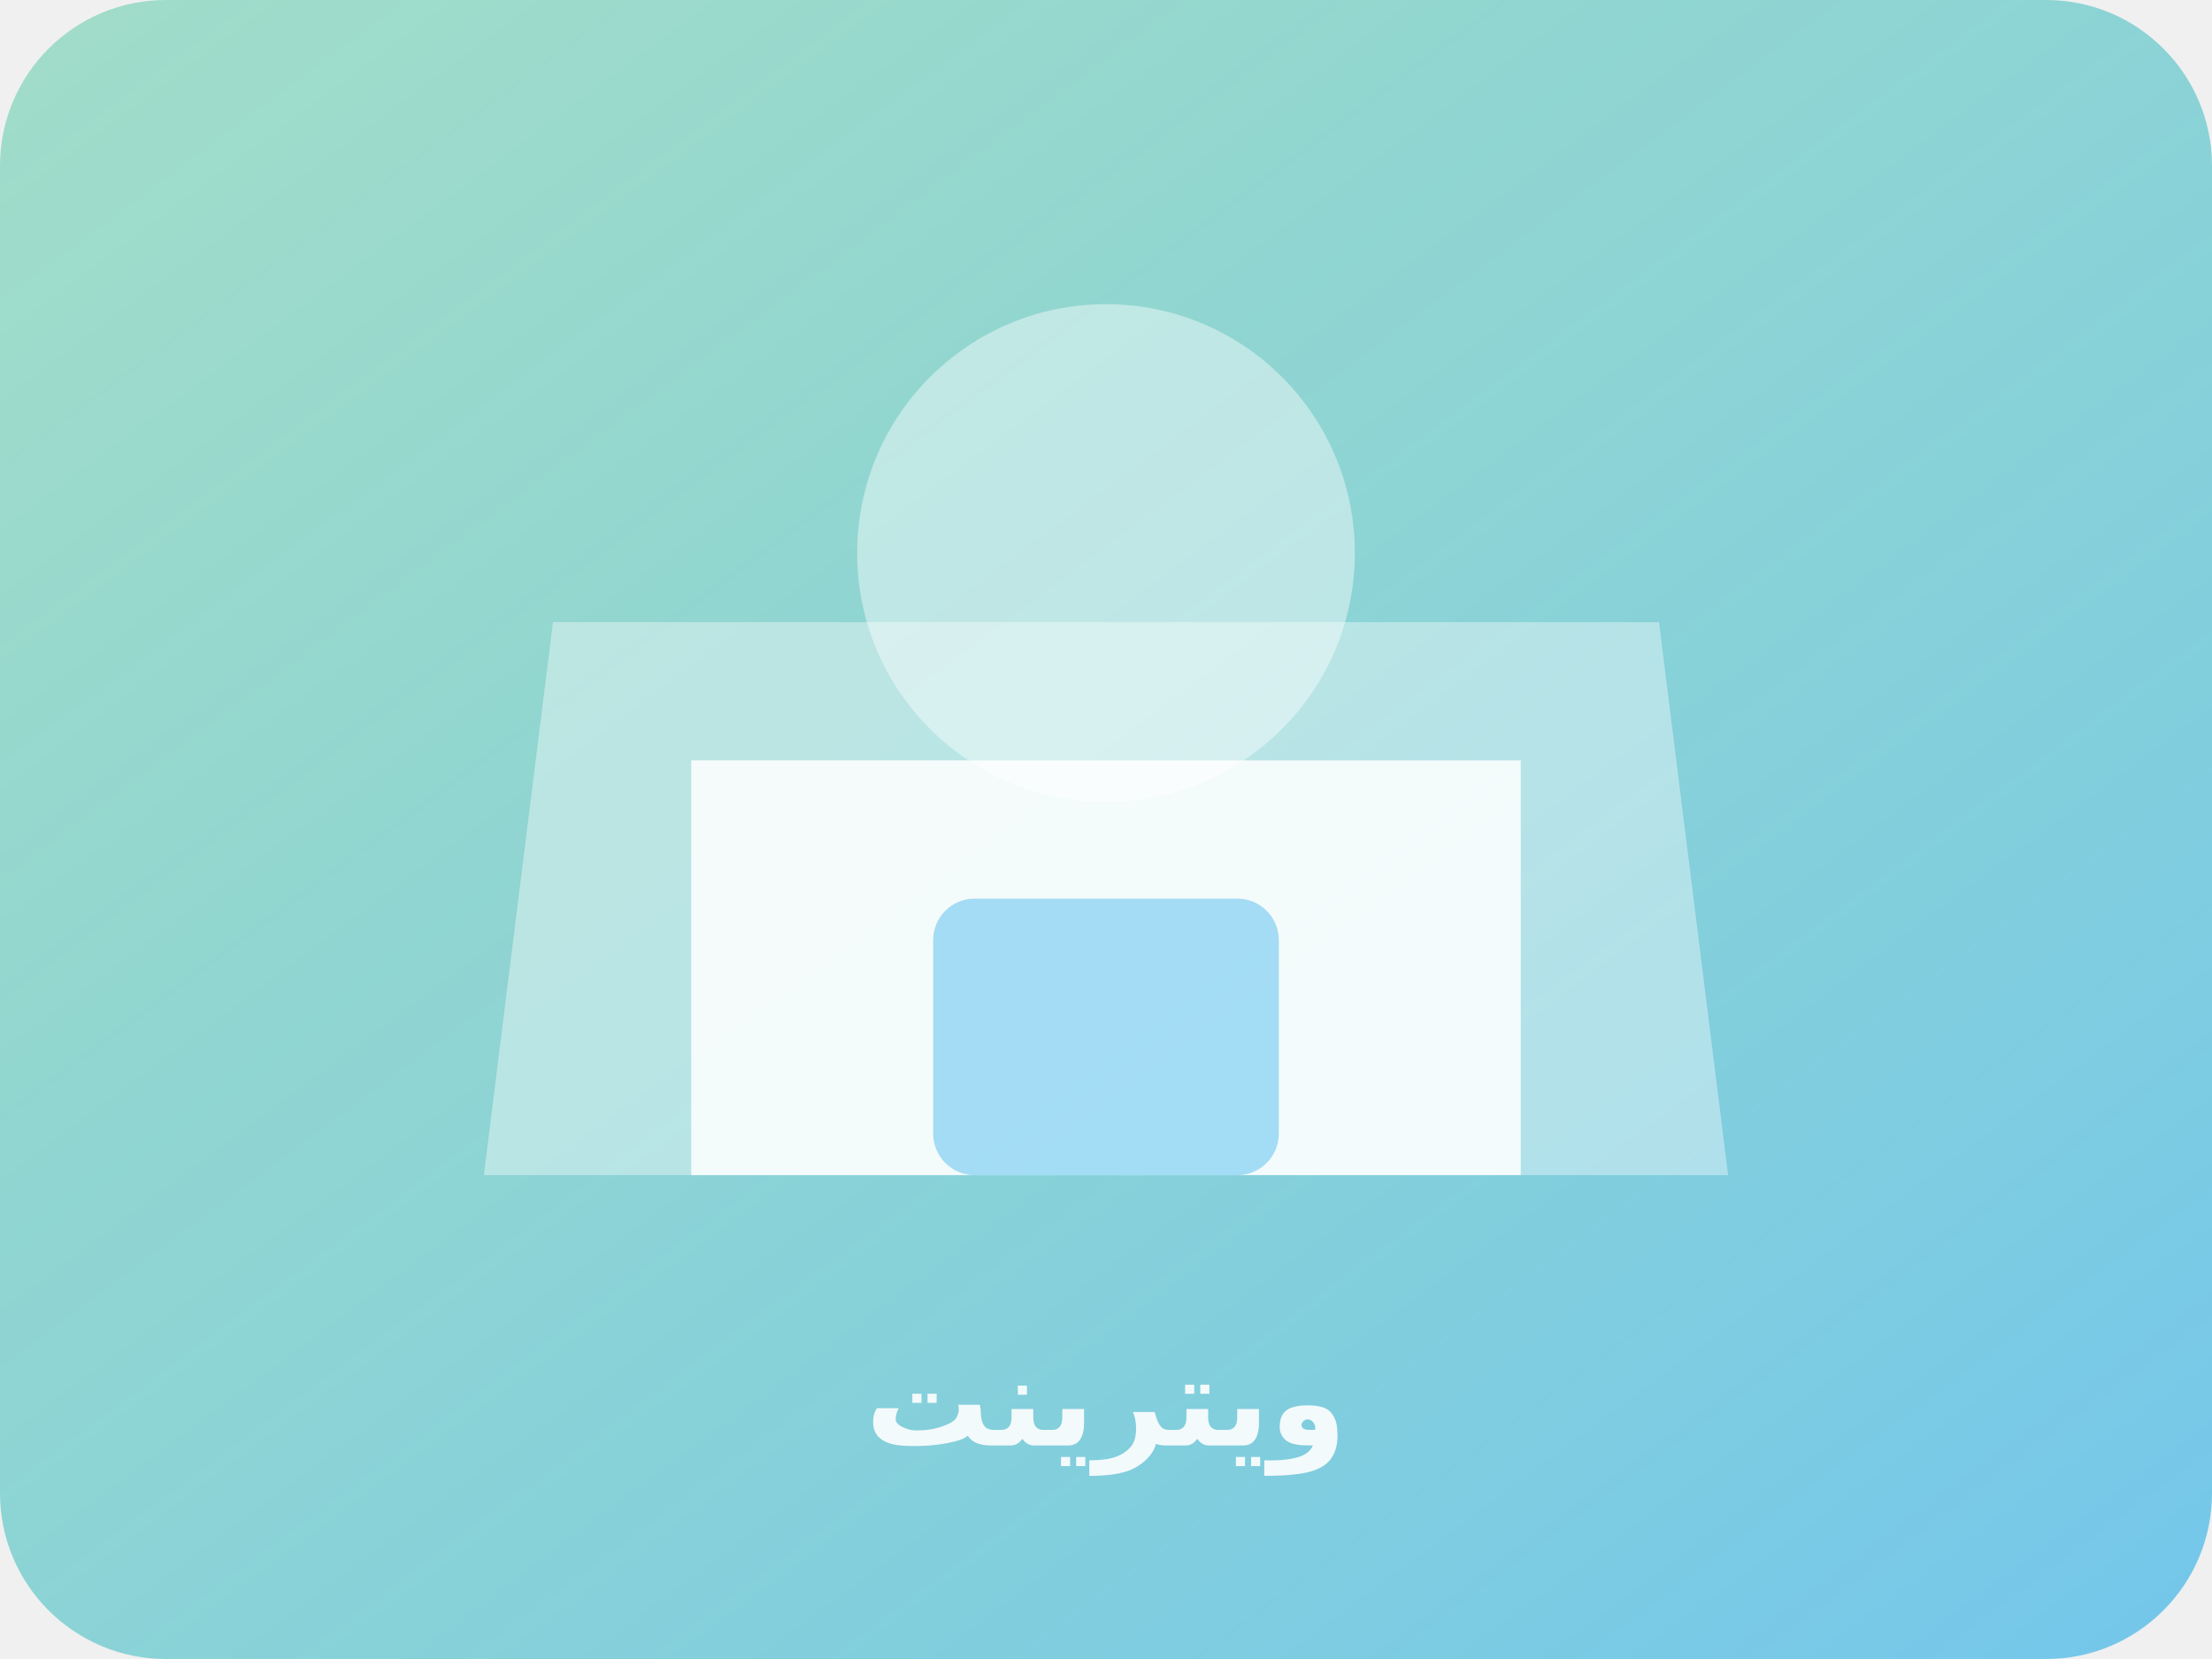
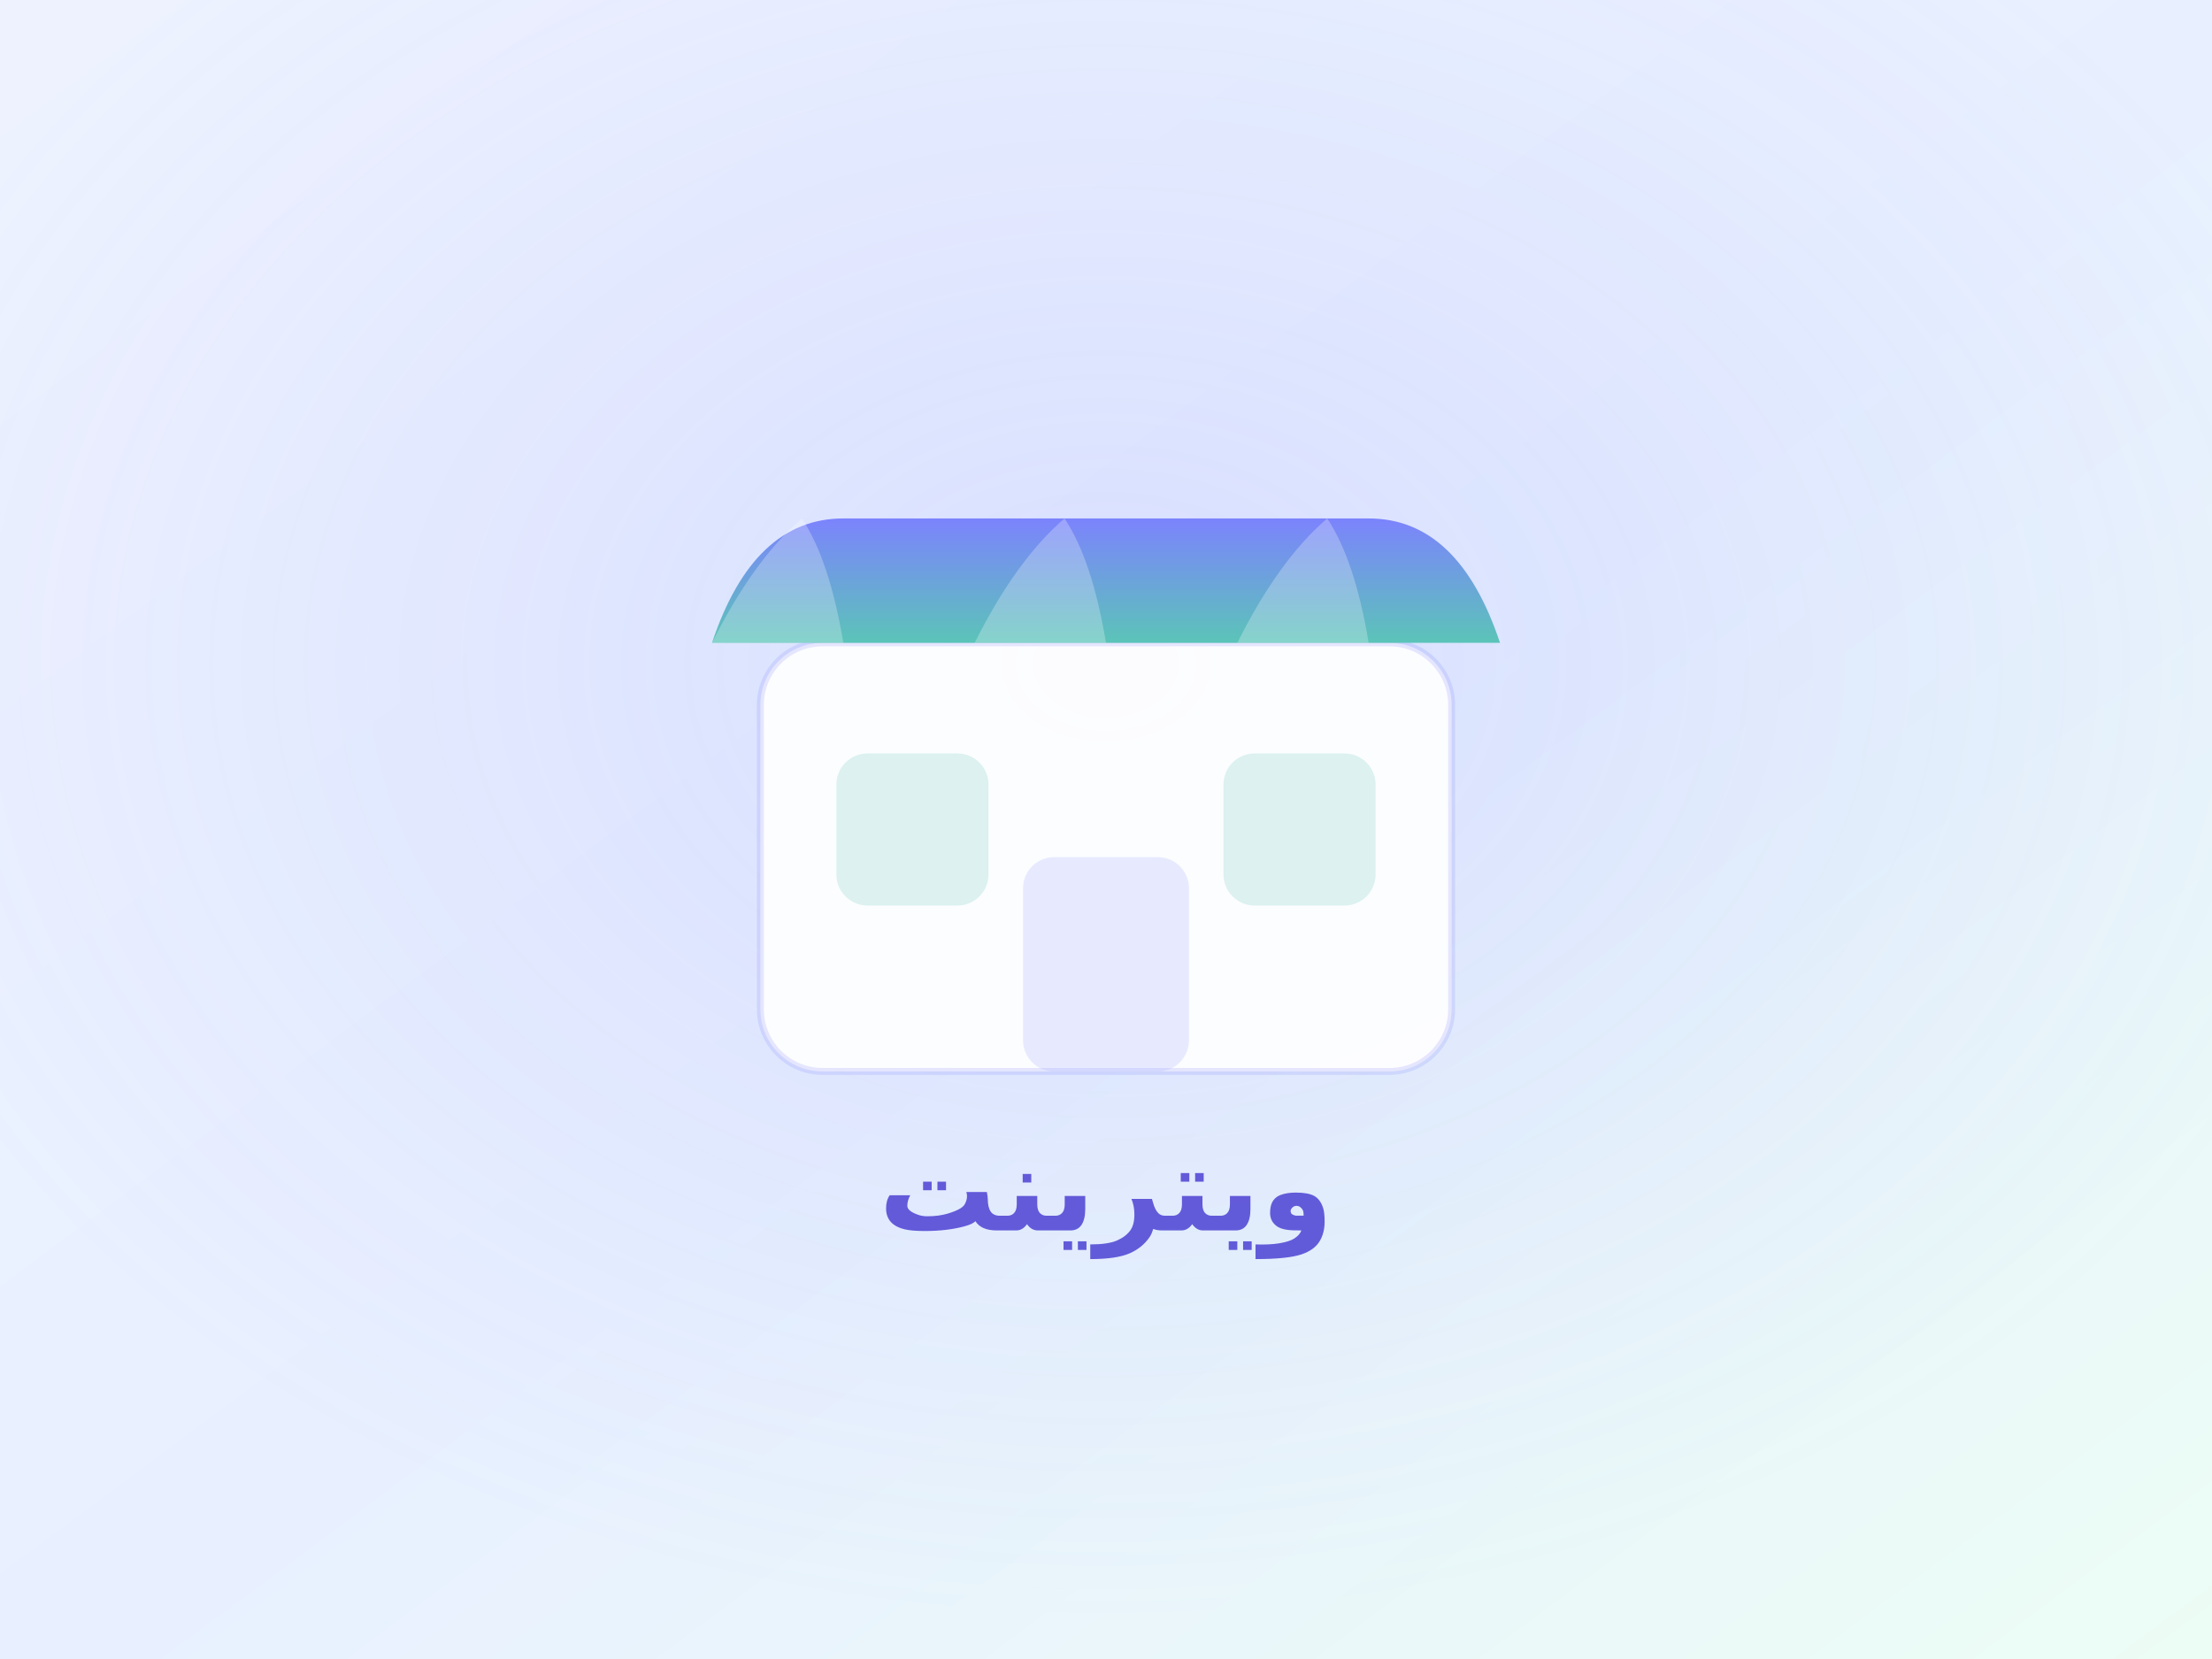
- <svg xmlns="http://www.w3.org/2000/svg" width="640" height="480" viewBox="0 0 640 480" fill="none" role="img" aria-label="Shop placeholder">
+ <svg xmlns="http://www.w3.org/2000/svg" width="640" height="480" viewBox="0 0 640 480" fill="none" role="img" aria-label="ویترینت">
  <defs>
-     <linearGradient id="grad" x1="0%" y1="0%" x2="100%" y2="100%">
-       <stop offset="0%" stop-color="#10b981" stop-opacity="0.35" />
-       <stop offset="100%" stop-color="#0ea5e9" stop-opacity="0.55" />
+     <linearGradient id="bg" x1="0%" y1="0%" x2="100%" y2="100%">
+       <stop offset="0%" stop-color="#eef2ff" />
+       <stop offset="52%" stop-color="#e8f0ff" />
+       <stop offset="100%" stop-color="#ecfdf5" />
    </linearGradient>
+     <linearGradient id="awning" x1="0%" y1="0%" x2="0%" y2="100%">
+       <stop offset="0%" stop-color="#7C83FD" />
+       <stop offset="100%" stop-color="#5bc4b8" />
+     </linearGradient>
+     <radialGradient id="glow" cx="50%" cy="40%" r="58%">
+       <stop offset="0%" stop-color="#7C83FD" stop-opacity="0.16" />
+       <stop offset="100%" stop-color="#7C83FD" stop-opacity="0" />
+     </radialGradient>
  </defs>
-   <rect width="640" height="480" rx="48" fill="url(#grad)" />
-   <g fill="#fff" fill-opacity="0.85">
-     <path d="M160 180h320l20 160H140l20-160Z" opacity="0.45" />
-     <path d="M200 220h240v120H200z" />
-     <rect x="270" y="260" width="100" height="80" rx="12" fill="#0ea5e9" fill-opacity="0.35" />
-     <circle cx="320" cy="160" r="72" opacity="0.5" />
+   <rect width="640" height="480" fill="url(#bg)" />
+   <rect width="640" height="480" fill="url(#glow)" />
+   <g transform="translate(320 210)">
+     <rect x="-100" y="-24" width="200" height="124" rx="18" fill="#ffffff" fill-opacity="0.92" stroke="#7C83FD" stroke-opacity="0.18" stroke-width="2" />
+     <path d="M-114 -24 q12 -36 38 -36 h152 q26 0 38 36 z" fill="url(#awning)" />
+     <g fill="#ffffff" fill-opacity="0.26">
+       <path d="M-114 -24 h38 q-4 -24 -12 -36 q-14 12 -26 36 z" />
+       <path d="M-38 -24 h38 q-4 -24 -12 -36 q-14 12 -26 36 z" />
+       <path d="M38 -24 h38 q-4 -24 -12 -36 q-14 12 -26 36 z" />
+     </g>
+     <rect x="-24" y="38" width="48" height="62" rx="9" fill="#7C83FD" fill-opacity="0.16" />
+     <rect x="-78" y="8" width="44" height="44" rx="9" fill="#5bc4b8" fill-opacity="0.2" />
+     <rect x="34" y="8" width="44" height="44" rx="9" fill="#5bc4b8" fill-opacity="0.2" />
  </g>
-   <text x="50%" y="85%" dominant-baseline="middle" text-anchor="middle" fill="#ffffff" fill-opacity="0.9" font-family="Vazirmatn, sans-serif" font-size="36" font-weight="700">
-     ویترینت
-   </text>
+   <text x="320" y="356" text-anchor="middle" fill="#574fd6" fill-opacity="0.92" font-family="Vazirmatn, sans-serif" font-size="34" font-weight="800">ویترینت</text>
</svg>
